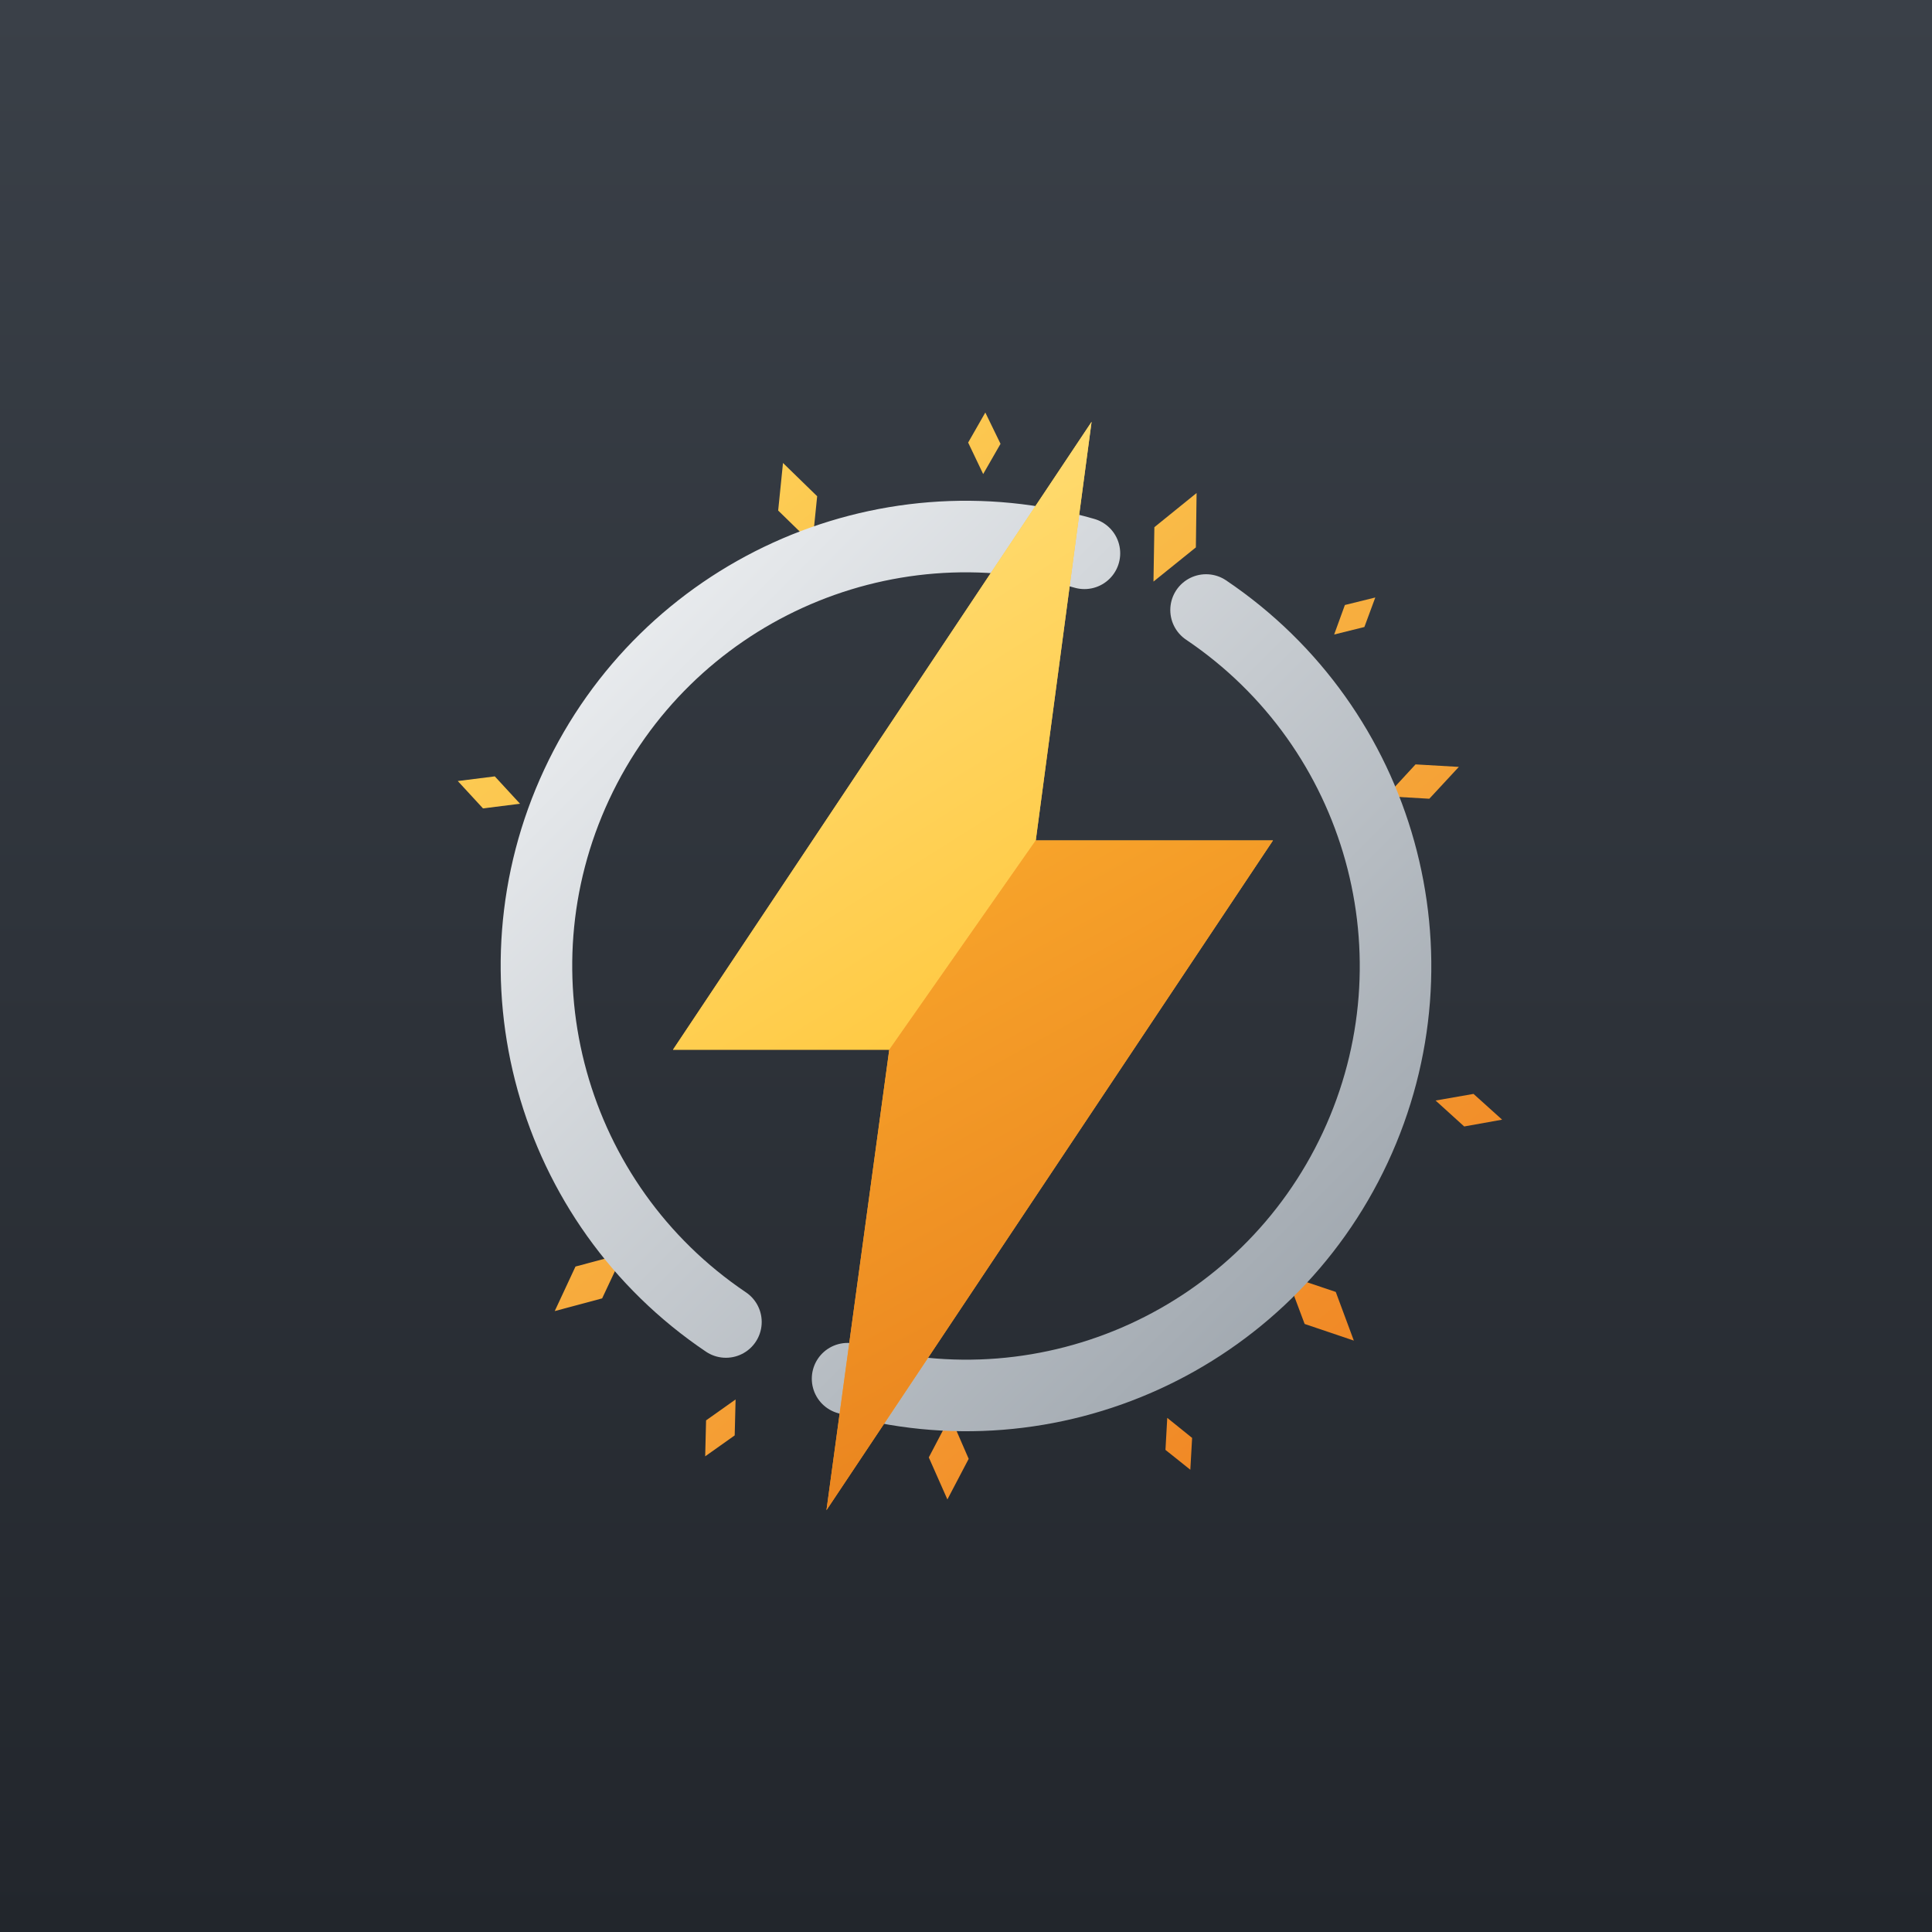
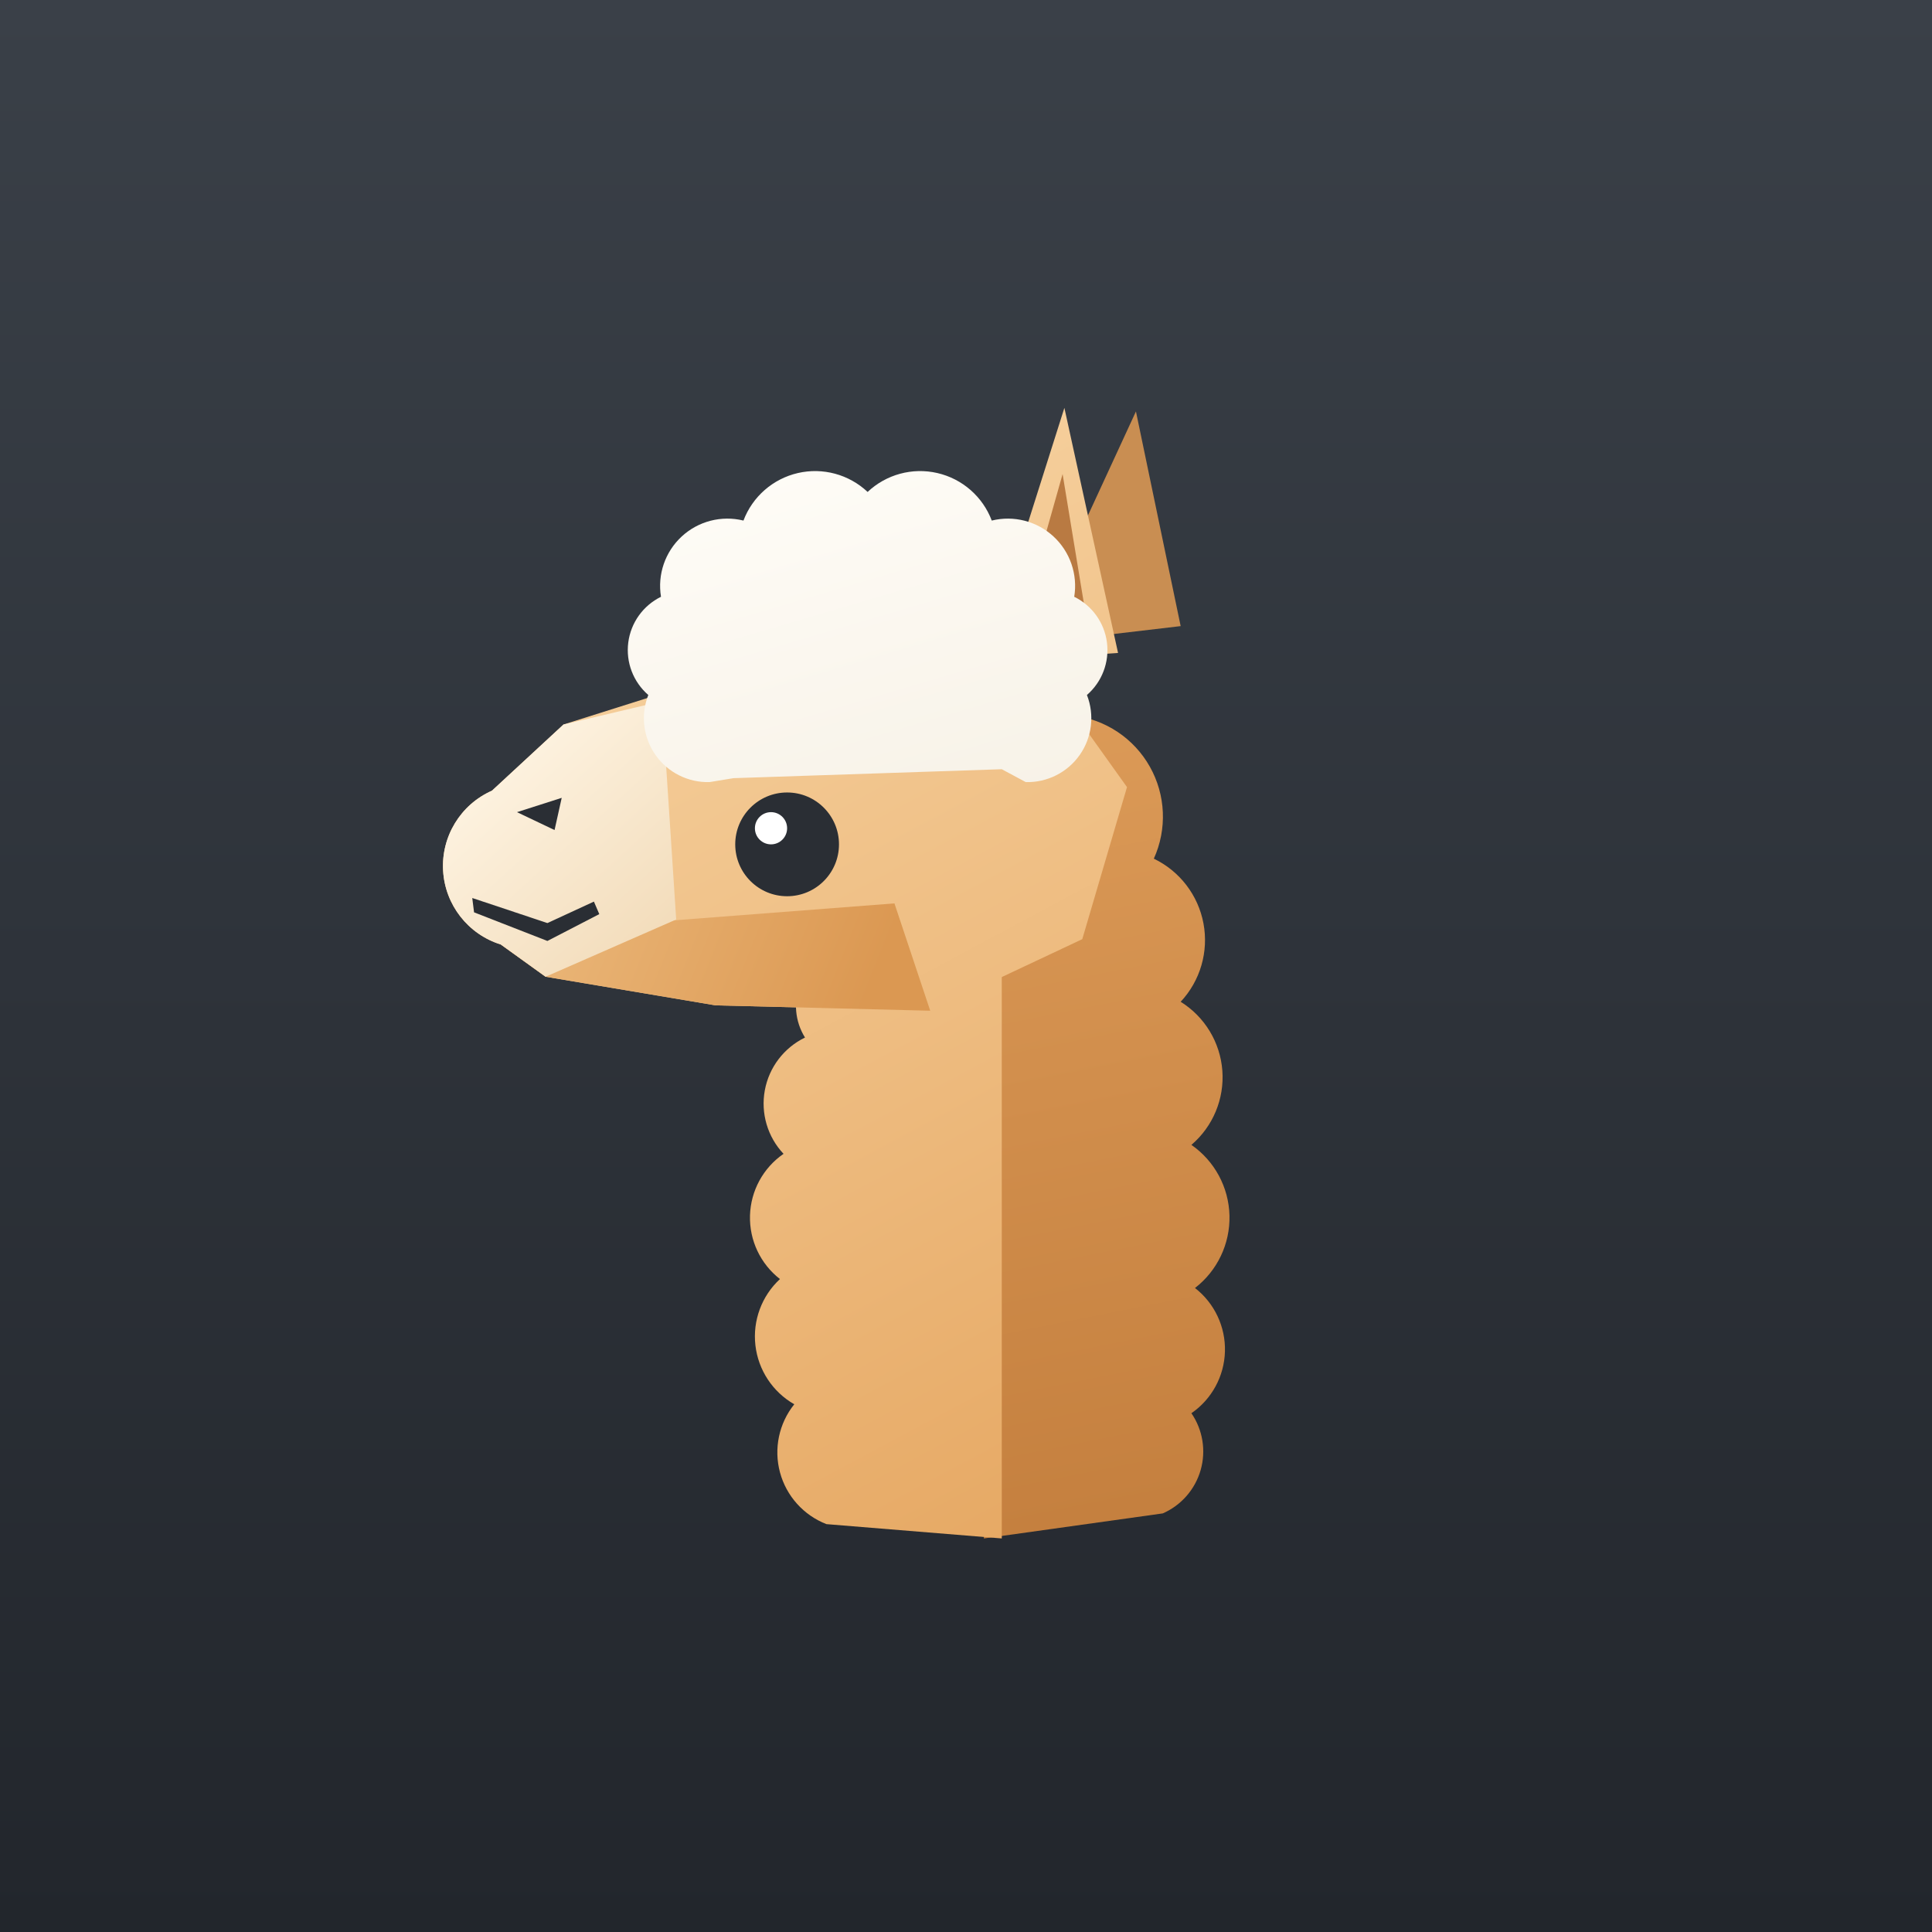
<svg xmlns="http://www.w3.org/2000/svg" viewBox="0 0 108 108" width="1080" height="1080">
  <defs>
-     <linearGradient id="g0" gradientUnits="userSpaceOnUse" x1="54.0" y1="0.0" x2="54.0" y2="108.0">
-       <stop offset="0.0" stop-color="#3A4048" />
-       <stop offset="1.0" stop-color="#22262C" />
+     <linearGradient id="plate" x1="54" y1="0" x2="54" y2="108" gradientUnits="userSpaceOnUse">
+       <stop offset="0" stop-color="#3A4048" />
+       <stop offset="1" stop-color="#22262C" />
    </linearGradient>
-     <linearGradient id="g1" gradientUnits="userSpaceOnUse" x1="30.0" y1="24.0" x2="78.0" y2="84.0">
-       <stop offset="0.0" stop-color="#FFD95C" />
-       <stop offset="1.0" stop-color="#EF7F1F" />
+     <linearGradient id="fawn" x1="30" y1="30" x2="60" y2="86" gradientUnits="userSpaceOnUse">
+       <stop offset="0" stop-color="#F7D3A2" />
+       <stop offset="1" stop-color="#E6A863" />
    </linearGradient>
-     <linearGradient id="g13" gradientUnits="userSpaceOnUse" x1="30.0" y1="30.0" x2="78.0" y2="78.0">
-       <stop offset="0.0" stop-color="#F2F4F6" />
-       <stop offset="1.0" stop-color="#98A0A8" />
+     <linearGradient id="fawnMid" x1="30" y1="44" x2="50" y2="52" gradientUnits="userSpaceOnUse">
+       <stop offset="0" stop-color="#EDBB7E" />
+       <stop offset="1" stop-color="#DB9852" />
    </linearGradient>
-     <linearGradient id="g15" gradientUnits="userSpaceOnUse" x1="34.0" y1="20.0" x2="72.0" y2="88.0">
-       <stop offset="0.0" stop-color="#FFD95C" />
-       <stop offset="1.0" stop-color="#F08721" />
+     <linearGradient id="fawnDark" x1="54" y1="36" x2="64" y2="86" gradientUnits="userSpaceOnUse">
+       <stop offset="0" stop-color="#DE9D5A" />
+       <stop offset="1" stop-color="#C47F3E" />
    </linearGradient>
-     <linearGradient id="g16" gradientUnits="userSpaceOnUse" x1="36.0" y1="21.0" x2="60.0" y2="59.0">
-       <stop offset="0.0" stop-color="#FFE58A" />
-       <stop offset="1.0" stop-color="#FFC63A" />
+     <linearGradient id="cream" x1="30" y1="38" x2="40" y2="49" gradientUnits="userSpaceOnUse">
+       <stop offset="0" stop-color="#FFF6E6" />
+       <stop offset="1" stop-color="#F3DDBC" />
    </linearGradient>
-     <linearGradient id="g17" gradientUnits="userSpaceOnUse" x1="49.0" y1="47.0" x2="71.0" y2="87.0">
-       <stop offset="0.0" stop-color="#F9A82C" />
-       <stop offset="1.0" stop-color="#E4761A" />
+     <linearGradient id="wool" x1="40" y1="25" x2="58" y2="86" gradientUnits="userSpaceOnUse">
+       <stop offset="0" stop-color="#FFFDF8" />
+       <stop offset="1" stop-color="#EADFCB" />
    </linearGradient>
  </defs>
-   <path d="M0,0 L108,0 L108,108 L0,108 Z" fill="url(#g0)" />
-   <path d="M43.77,25.88 L45.68,27.74 L45.41,30.40 L43.50,28.54 Z" fill="url(#g1)" />
-   <path d="M55.08,23.06 L55.93,24.81 L54.96,26.50 L54.12,24.74 Z" fill="url(#g1)" />
-   <path d="M66.89,27.56 L66.85,30.60 L64.48,32.51 L64.53,29.47 Z" fill="url(#g1)" />
-   <path d="M76.88,33.40 L76.27,35.05 L74.58,35.47 L75.18,33.82 Z" fill="url(#g1)" />
-   <path d="M81.55,42.87 L79.90,44.65 L77.49,44.51 L79.13,42.73 Z" fill="url(#g1)" />
-   <path d="M83.97,62.59 L81.85,62.97 L80.25,61.52 L82.37,61.15 Z" fill="url(#g1)" />
-   <path d="M75.68,74.94 L72.93,74.01 L71.91,71.29 L74.67,72.22 Z" fill="url(#g1)" />
-   <path d="M66.54,82.16 L65.15,81.05 L65.25,79.26 L66.64,80.38 Z" fill="url(#g1)" />
-   <path d="M52.96,83.82 L51.92,81.47 L53.12,79.18 L54.15,81.55 Z" fill="url(#g1)" />
-   <path d="M39.42,81.41 L39.47,79.40 L41.12,78.23 L41.07,80.24 Z" fill="url(#g1)" />
-   <path d="M31.01,73.29 L32.17,70.80 L34.83,70.09 L33.66,72.58 Z" fill="url(#g1)" />
-   <path d="M25.59,43.66 L27.66,43.40 L29.07,44.93 L27.00,45.19 Z" fill="url(#g1)" />
-   <path d="M67.42,34.10 A24.0,24.0 0 0 1 47.38,77.07" fill="none" stroke="url(#g13)" stroke-width="4.0" stroke-linecap="round" />
-   <path d="M40.58,73.90 A24.0,24.0 0 0 1 60.62,30.93" fill="none" stroke="url(#g13)" stroke-width="4.0" stroke-linecap="round" />
-   <path d="M61.02,23.58 L37.62,58.68 L49.71,58.68 L46.20,84.42 L71.16,46.98 L57.90,46.98 Z" fill="url(#g15)" />
-   <path d="M61.02,23.58 L37.62,58.68 L49.71,58.68 L57.90,46.98 Z" fill="url(#g16)" />
-   <path d="M57.90,46.98 L71.16,46.98 L46.20,84.42 L49.71,58.68 Z" fill="url(#g17)" />
+   <path d="M0,0 L108,0 L108,108 L0,108 Z" fill="url(#plate)" />
+   <path d="M57.50,36.00 L63.50,23.00 L66.00,35.00 Z" fill="#C98E52" />
+   <path d="M60.00,40.00 A5.69,5.69 0 0 1 64.50,48.00 A5.05,5.05 0 0 1 66.00,56.00 A4.97,4.97 0 0 1 66.60,64.00 A4.96,4.96 0 0 1 66.80,72.00 A4.34,4.34 0 0 1 66.60,79.00 A3.78,3.78 0 0 1 65.00,84.60 L55.00,86.00 L55.00,50.00 Z" fill="url(#fawnDark)" />
+   <path d="M56.00,86.00 L46.20,85.20 A4.30,4.30 0 0 1 44.40,78.50 A4.37,4.37 0 0 1 43.60,71.50 A4.34,4.34 0 0 1 43.80,64.50 A4.10,4.10 0 0 1 45.00,58.00 A3.34,3.34 0 0 1 47.00,53.00 L56.00,52.00 Z" fill="url(#fawn)" />
+   <path d="M27.5,44.2 L31.5,40.5 L41,37.5 L58,37 L63,44 L60.5,52.5 L52,56.5 L40,56.2 L30.5,54.6 L28,52.8 A4.6,4.6 0 0 1 27.5,44.2 Z" fill="url(#fawn)" />
+   <path d="M28.00,52.80 L30.50,54.60 L40.00,56.20 L52.00,56.50 L50.00,50.50 L37.00,51.50 Z" fill="url(#fawnMid)" />
+   <path d="M27.5,44.2 L31.5,40.5 L37,39.2 L37.8,51.4 L30.5,54.6 L28,52.8 A4.6,4.6 0 0 1 27.5,44.2 Z" fill="url(#cream)" />
+   <path d="M55.00,37.00 L59.50,22.80 L62.50,36.50 Z" fill="url(#fawn)" />
+   <path d="M57.00,35.00 L59.40,26.50 L60.80,35.00 Z" fill="#B97A42" />
+   <path d="M39.66,43.72 A3.57,3.57 0 0 1 36.24,38.85 A3.32,3.32 0 0 1 36.95,33.36 A3.76,3.76 0 0 1 41.56,29.10 A4.28,4.28 0 0 1 48.50,27.50 A4.28,4.28 0 0 1 55.44,29.10 A3.76,3.76 0 0 1 60.05,33.36 A3.32,3.32 0 0 1 60.76,38.85 A3.57,3.57 0 0 1 57.34,43.72 L56.00,43.00 L41.00,43.50 Z" fill="url(#wool)" />
+   <path d="M41.10,47.20 A2.9,2.9 0 1 0 46.90,47.20 A2.9,2.9 0 1 0 41.10,47.20 Z" fill="#2A2E34" />
+   <path d="M42.20,46.30 A0.9,0.9 0 1 0 44.00,46.30 A0.9,0.9 0 1 0 42.20,46.30 Z" fill="#FFFFFF" />
+   <path d="M28.90,45.40 L31.40,44.60 L31.00,46.40 Z" fill="#2A2E34" />
+   <path d="M26.40,50.20 L30.60,51.60 L33.20,50.40 L33.50,51.10 L30.60,52.60 L26.50,51.00 Z" fill="#2A2E34" />
</svg>
